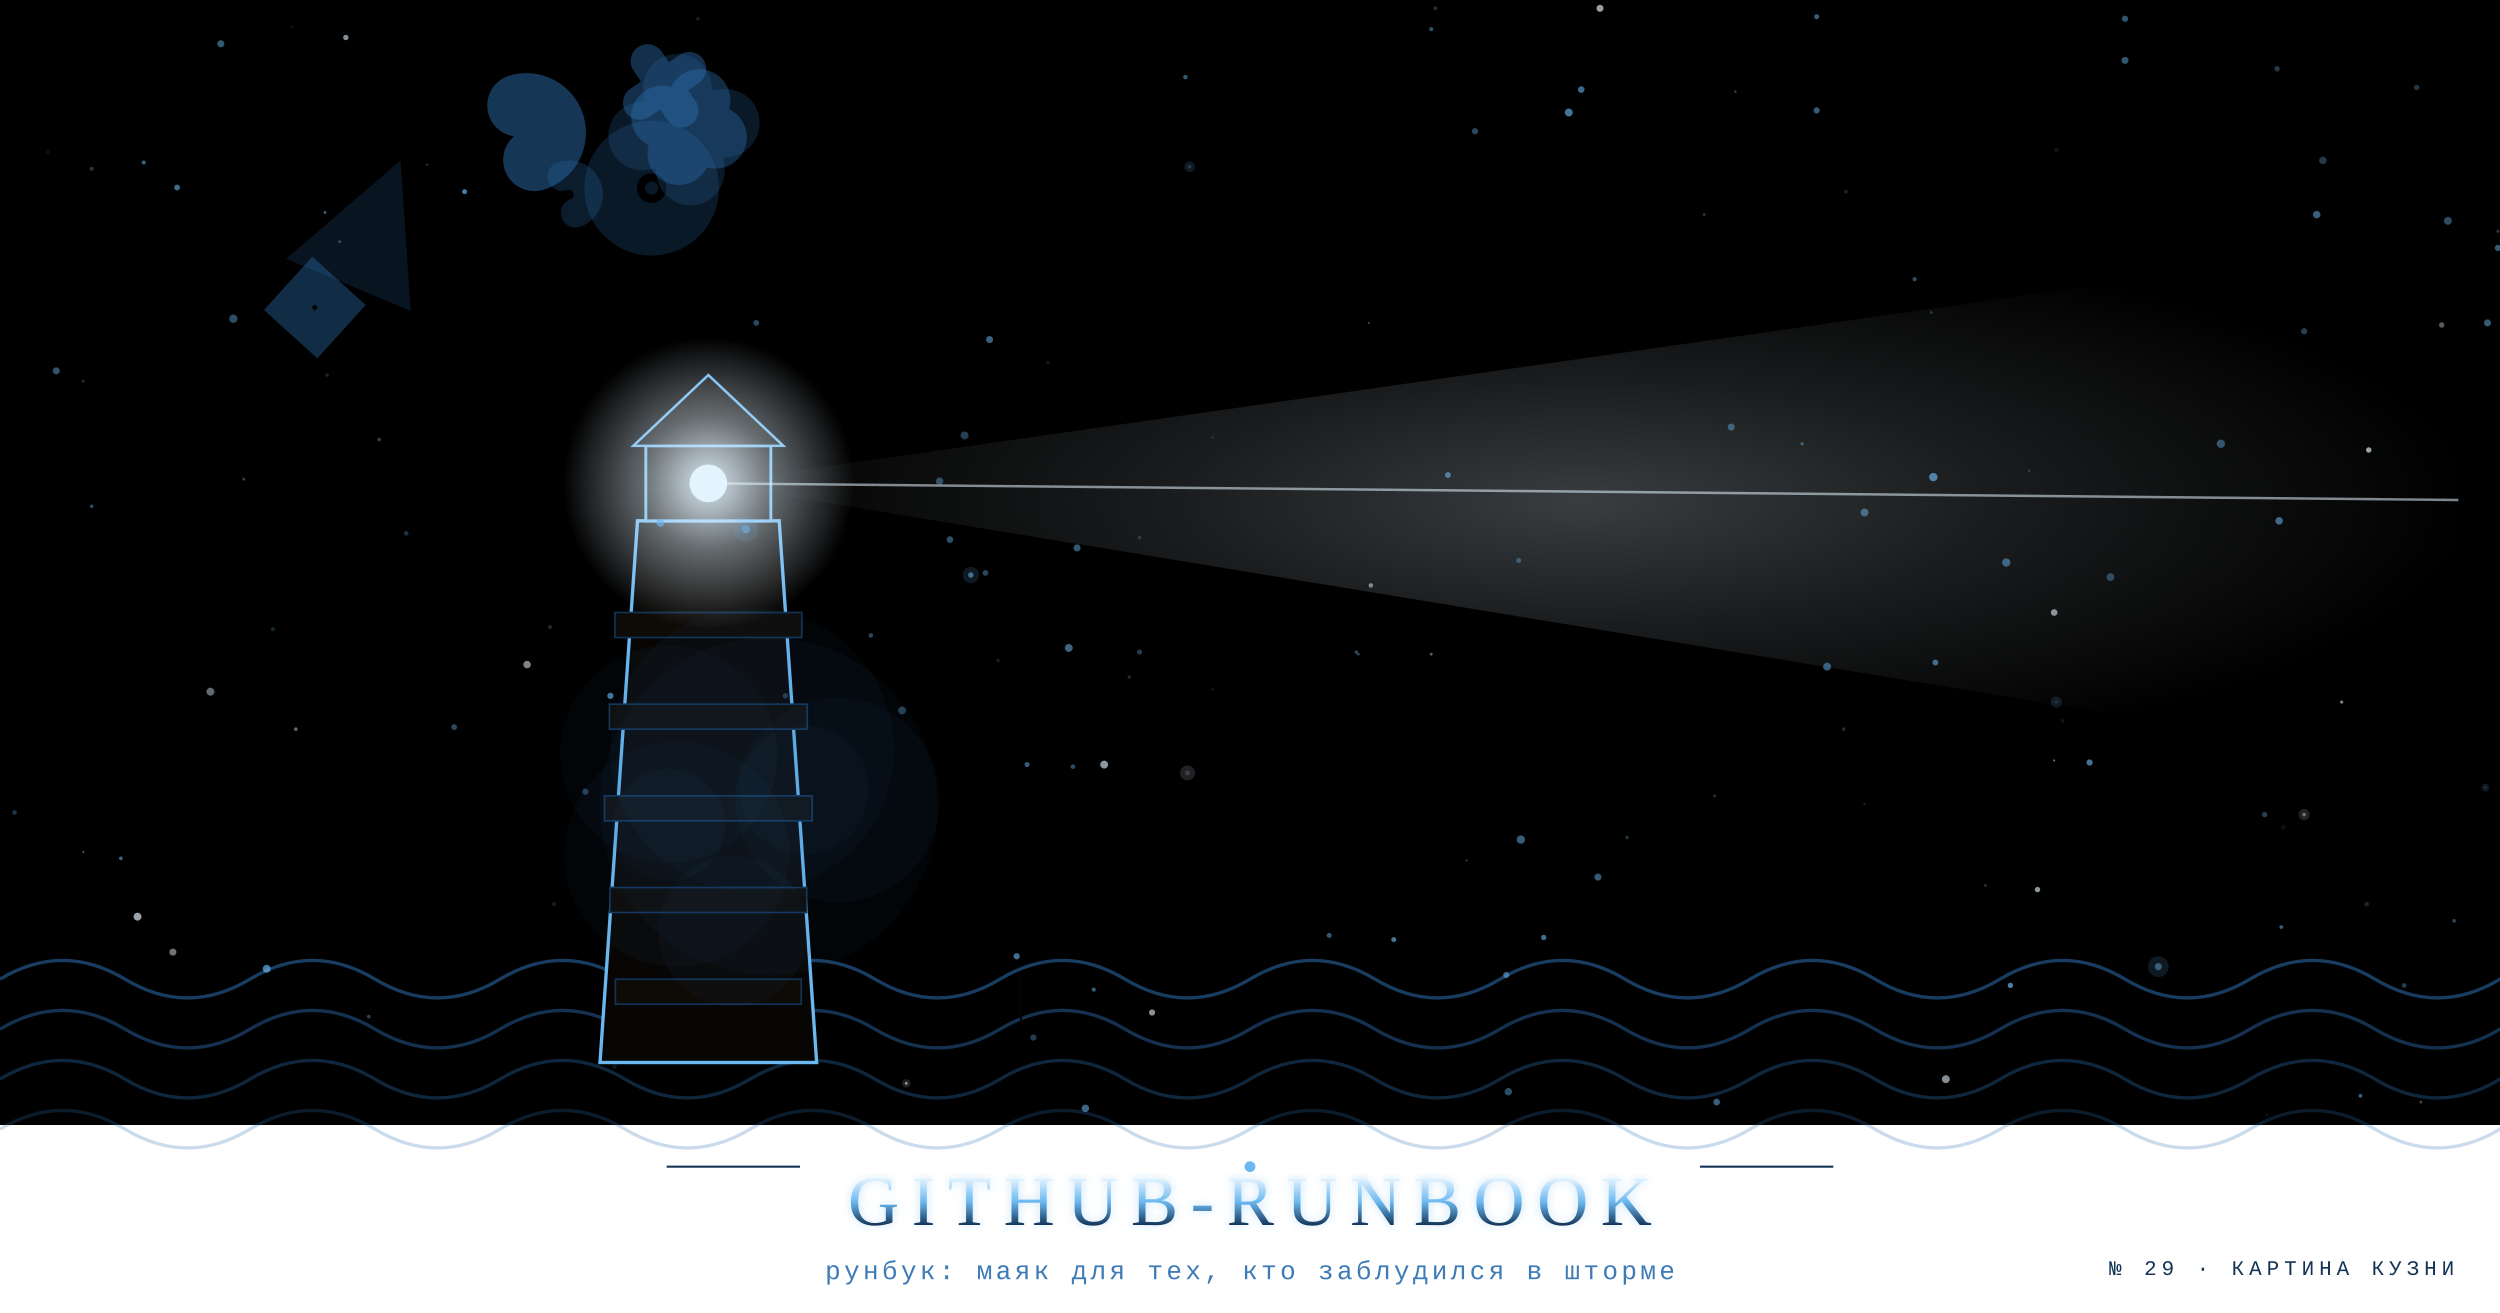
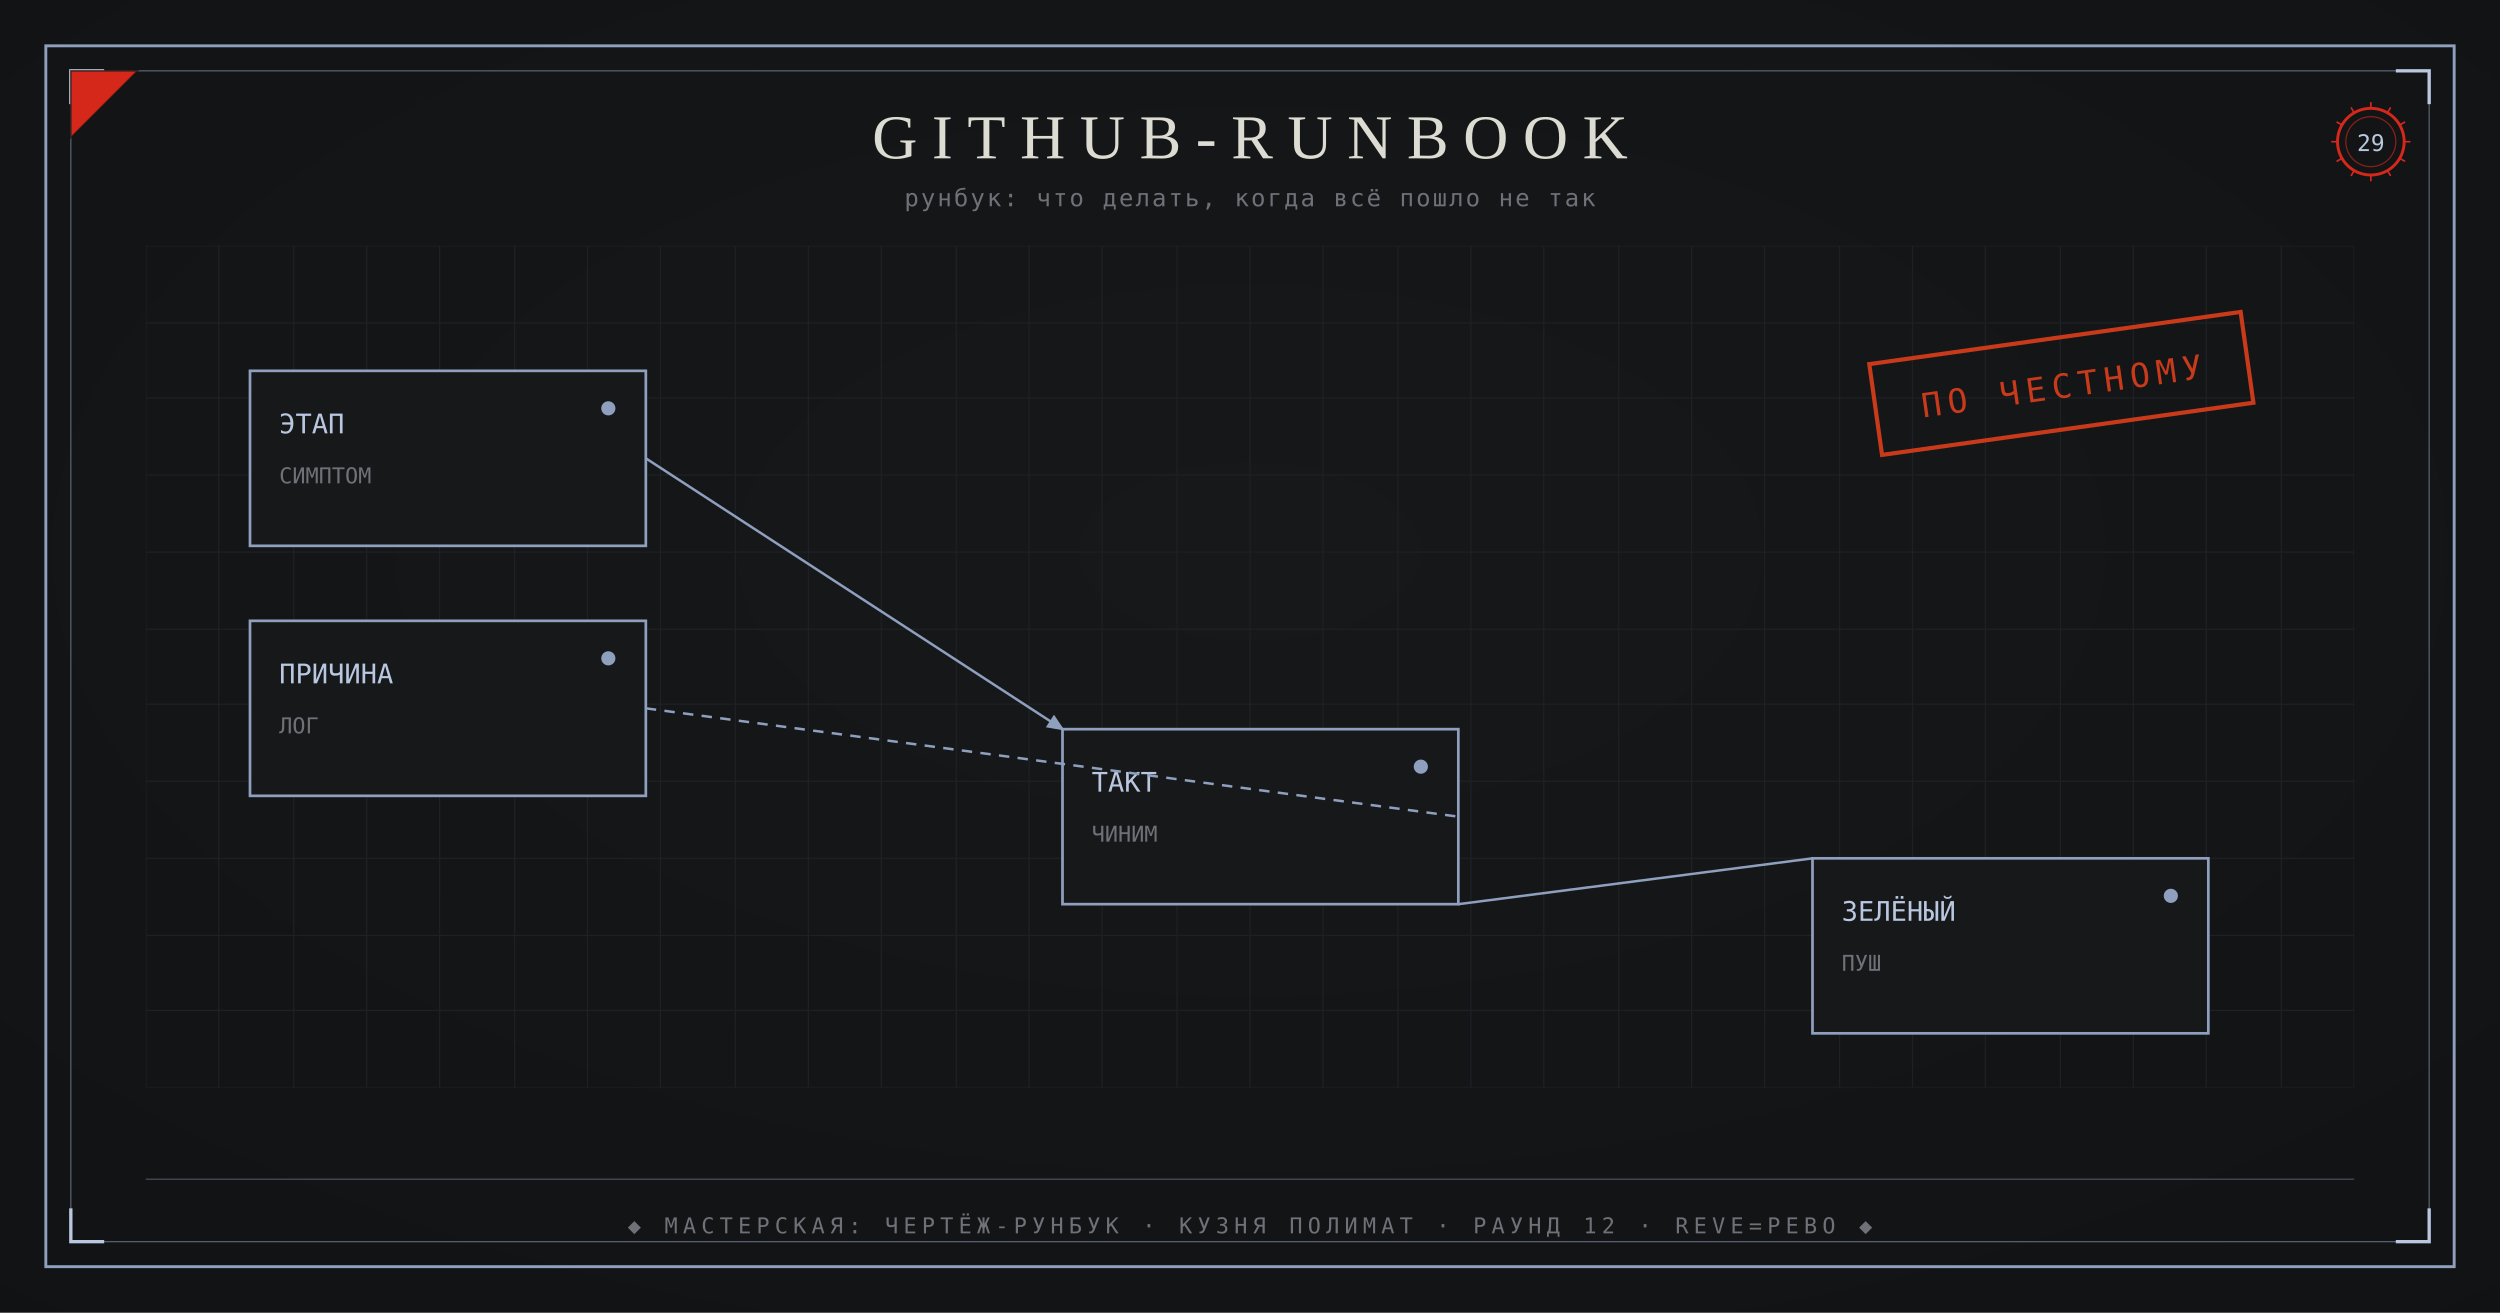
- <svg xmlns="http://www.w3.org/2000/svg" viewBox="0 0 1200 630" width="1200" height="630" role="img">
-   <defs>
-     <linearGradient id="bg" x1="0" y1="0" x2="0" y2="1">
-       <stop offset="0" stop-color="#030202" />
-       <stop offset=".55" stop-color="#0A0705" />
-       <stop offset="1" stop-color="#060403" />
-     </linearGradient>
-     <radialGradient id="vig" cx=".5" cy=".46" r=".75">
-       <stop offset=".55" stop-color="#000" stop-opacity="0" />
-       <stop offset="1" stop-color="#000" stop-opacity=".82" />
-     </radialGradient>
-   </defs>
-   <rect width="1200" height="540" fill="url(#bg)" />
-   <defs>
-     <filter id="neb" x="-20%" y="-20%" width="140%" height="140%">
-       <feTurbulence type="fractalNoise" baseFrequency="0.003 0.012" numOctaves="4" seed="131" result="n" />
-       <feColorMatrix in="n" type="matrix" values="0 0 0 0 0.420  0 0 0 0 0.722  0 0 0 0 0.941  0 0 0 0.62 -0.36" />
-       <feGaussianBlur stdDeviation="2" />
-     </filter>
-     <filter id="neb2" x="-20%" y="-20%" width="140%" height="140%">
-       <feTurbulence type="fractalNoise" baseFrequency="0.009 0.006" numOctaves="3" seed="138" result="n" />
-       <feColorMatrix in="n" type="matrix" values="0 0 0 0 0.788  0 0 0 0 0.659  0 0 0 0 0.361  0 0 0 0.41 -0.44" />
-       <feGaussianBlur stdDeviation="1.6" />
-     </filter>
-     <radialGradient id="beam">
-       <stop offset="0" stop-color="#E4F4FF" stop-opacity="0.5" />
-       <stop offset=".45" stop-color="#E4F4FF" stop-opacity="0.23" />
-       <stop offset="1" stop-color="#E4F4FF" stop-opacity="0" />
-     </radialGradient>
-     <radialGradient id="top">
-       <stop offset="0" stop-color="#E4F4FF" stop-opacity="0.95" />
-       <stop offset=".45" stop-color="#E4F4FF" stop-opacity="0.43" />
-       <stop offset="1" stop-color="#E4F4FF" stop-opacity="0" />
-     </radialGradient>
-     <radialGradient id="gl">
-       <stop offset="0" stop-color="#6BB8F0" stop-opacity="0.6" />
-       <stop offset=".45" stop-color="#6BB8F0" stop-opacity="0.27" />
-       <stop offset="1" stop-color="#6BB8F0" stop-opacity="0" />
-     </radialGradient>
-   </defs>
-   <rect width="1200" height="540" opacity="3.30" />
-   <path d="M0 470 Q 30 452 60 470 Q 90 488 120 470 Q 150 452 180 470 Q 210 488 240 470 Q 270 452 300 470 Q 330 488 360 470 Q 390 452 420 470 Q 450 488 480 470 Q 510 452 540 470 Q 570 488 600 470 Q 630 452 660 470 Q 690 488 720 470 Q 750 452 780 470 Q 810 488 840 470 Q 870 452 900 470 Q 930 488 960 470 Q 990 452 1020 470 Q 1050 488 1080 470 Q 1110 452 1140 470 Q 1170 488 1200 470 Q 1230 452 1260 470" stroke="#2C6FB0" stroke-width="1.6" fill="none" opacity="0.55" />
-   <path d="M0 494 Q 30 476 60 494 Q 90 512 120 494 Q 150 476 180 494 Q 210 512 240 494 Q 270 476 300 494 Q 330 512 360 494 Q 390 476 420 494 Q 450 512 480 494 Q 510 476 540 494 Q 570 512 600 494 Q 630 476 660 494 Q 690 512 720 494 Q 750 476 780 494 Q 810 512 840 494 Q 870 476 900 494 Q 930 512 960 494 Q 990 476 1020 494 Q 1050 512 1080 494 Q 1110 476 1140 494 Q 1170 512 1200 494 Q 1230 476 1260 494" stroke="#2C6FB0" stroke-width="1.6" fill="none" opacity="0.45" />
-   <path d="M0 518 Q 30 500 60 518 Q 90 536 120 518 Q 150 500 180 518 Q 210 536 240 518 Q 270 500 300 518 Q 330 536 360 518 Q 390 500 420 518 Q 450 536 480 518 Q 510 500 540 518 Q 570 536 600 518 Q 630 500 660 518 Q 690 536 720 518 Q 750 500 780 518 Q 810 536 840 518 Q 870 500 900 518 Q 930 536 960 518 Q 990 500 1020 518 Q 1050 536 1080 518 Q 1110 500 1140 518 Q 1170 536 1200 518 Q 1230 500 1260 518" stroke="#2C6FB0" stroke-width="1.6" fill="none" opacity="0.35" />
-   <path d="M0 542 Q 30 524 60 542 Q 90 560 120 542 Q 150 524 180 542 Q 210 560 240 542 Q 270 524 300 542 Q 330 560 360 542 Q 390 524 420 542 Q 450 560 480 542 Q 510 524 540 542 Q 570 560 600 542 Q 630 524 660 542 Q 690 560 720 542 Q 750 524 780 542 Q 810 560 840 542 Q 870 524 900 542 Q 930 560 960 542 Q 990 524 1020 542 Q 1050 560 1080 542 Q 1110 524 1140 542 Q 1170 560 1200 542 Q 1230 524 1260 542" stroke="#2C6FB0" stroke-width="1.6" fill="none" opacity="0.25" />
-   <path d="M288 510 L306 250 L374 250 L392 510 Z" fill="#080604" stroke="#6BB8F0" stroke-width="1.6" />
-   <rect x="295.4" y="470" width="89.2" height="12" fill="#0E0B07" stroke="#123356" stroke-width=".8" />
-   <rect x="292.76" y="426" width="94.48" height="12" fill="#0E0B07" stroke="#123356" stroke-width=".8" />
-   <rect x="290.12" y="382" width="99.76" height="12" fill="#0E0B07" stroke="#123356" stroke-width=".8" />
-   <rect x="292.52" y="338" width="94.96" height="12" fill="#0E0B07" stroke="#123356" stroke-width=".8" />
-   <rect x="295.16" y="294" width="89.68" height="12" fill="#0E0B07" stroke="#123356" stroke-width=".8" />
-   <rect x="310" y="214" width="60" height="36" fill="#0B0906" stroke="#6BB8F0" stroke-width="1.4" />
-   <path d="M304 214 L340 180 L376 214 Z" fill="#0B0906" stroke="#6BB8F0" stroke-width="1.2" />
-   <circle cx="340" cy="232" r="9" fill="#E4F4FF" />
-   <circle cx="340.0" cy="232.0" r="70.0" fill="url(#top)" />
-   <path d="M340 232 L1180 112 L1180 370 Z" fill="url(#beam)" opacity=".5" />
-   <line x1="340" y1="232" x2="1180" y2="240" stroke="#E4F4FF" stroke-width="1.2" opacity=".55" />
-   <circle cx="517" cy="263" r="1.7" fill="#6BB8F0" opacity="0.48" />
-   <circle cx="963" cy="270" r="2.0" fill="#6BB8F0" opacity="0.48" />
-   <circle cx="418" cy="305" r="1.1" fill="#6BB8F0" opacity="0.39" />
-   <circle cx="929" cy="318" r="1.4" fill="#6BB8F0" opacity="0.57" />
-   <circle cx="987" cy="72" r="1.1" fill="#6BB8F0" opacity="0.11" />
-   <circle cx="1115" cy="77" r="1.8" fill="#6BB8F0" opacity="0.31" />
-   <circle cx="571" cy="80" r="2.6" fill="#6BB8F0" opacity=".14" />
-   <circle cx="571" cy="80" r="0.9" fill="#6BB8F0" opacity="0.23" />
-   <circle cx="66" cy="440" r="1.9" fill="#E4F4FF" opacity="0.67" />
-   <circle cx="1199" cy="111" r="0.8" fill="#E4F4FF" opacity="0.21" />
-   <circle cx="919" cy="134" r="1.0" fill="#6BB8F0" opacity="0.45" />
-   <circle cx="1162" cy="529" r="0.7" fill="#E4F4FF" opacity="0.28" />
-   <circle cx="112" cy="153" r="2.0" fill="#6BB8F0" opacity="0.42" />
-   <circle cx="1133" cy="526" r="0.9" fill="#6BB8F0" opacity="0.54" />
-   <circle cx="759" cy="43" r="1.6" fill="#6BB8F0" opacity="0.57" />
-   <circle cx="1160" cy="42" r="1.3" fill="#6BB8F0" opacity="0.30" />
-   <circle cx="978" cy="427" r="1.3" fill="#E4F4FF" opacity="0.62" />
-   <circle cx="7" cy="390" r="1.1" fill="#6BB8F0" opacity="0.30" />
-   <circle cx="205" cy="79" r="0.6" fill="#6BB8F0" opacity="0.28" />
-   <circle cx="885" cy="350" r="0.9" fill="#6BB8F0" opacity="0.23" />
-   <circle cx="753" cy="54" r="1.9" fill="#6BB8F0" opacity="0.64" />
-   <circle cx="895" cy="386" r="0.6" fill="#E4F4FF" opacity="0.13" />
-   <circle cx="704" cy="413" r="0.5" fill="#6BB8F0" opacity="0.42" />
-   <circle cx="1096" cy="397" r="1.1" fill="#6BB8F0" opacity="0.10" />
-   <circle cx="433" cy="341" r="1.9" fill="#6BB8F0" opacity="0.34" />
-   <circle cx="264" cy="301" r="1.0" fill="#E4F4FF" opacity="0.15" />
-   <circle cx="1154" cy="473" r="1.1" fill="#6BB8F0" opacity="0.35" />
-   <circle cx="638" cy="449" r="1.2" fill="#6BB8F0" opacity="0.48" />
-   <circle cx="669" cy="451" r="1.2" fill="#6BB8F0" opacity="0.65" />
-   <circle cx="695" cy="228" r="1.4" fill="#6BB8F0" opacity="0.58" />
-   <circle cx="358" cy="254" r="6.0" fill="#6BB8F0" opacity=".14" />
-   <circle cx="358" cy="254" r="2.0" fill="#6BB8F0" opacity="0.52" />
-   <circle cx="101" cy="332" r="1.9" fill="#E4F4FF" opacity="0.44" />
-   <circle cx="652" cy="314" r="0.7" fill="#6BB8F0" opacity="0.37" />
-   <circle cx="1020" cy="29" r="1.7" fill="#6BB8F0" opacity="0.47" />
-   <circle cx="1106" cy="159" r="1.5" fill="#6BB8F0" opacity="0.35" />
-   <circle cx="651" cy="313" r="0.8" fill="#6BB8F0" opacity="0.43" />
-   <circle cx="23" cy="73" r="0.8" fill="#6BB8F0" opacity="0.11" />
-   <circle cx="730" cy="403" r="2.0" fill="#6BB8F0" opacity="0.50" />
-   <circle cx="1094" cy="250" r="1.8" fill="#6BB8F0" opacity="0.55" />
-   <circle cx="990" cy="346" r="0.8" fill="#6BB8F0" opacity="0.14" />
-   <circle cx="44" cy="243" r="0.8" fill="#6BB8F0" opacity="0.48" />
-   <circle cx="131" cy="302" r="1.0" fill="#6BB8F0" opacity="0.20" />
-   <circle cx="582" cy="331" r="0.6" fill="#6BB8F0" opacity="0.16" />
-   <circle cx="166" cy="18" r="1.3" fill="#E4F4FF" opacity="0.58" />
-   <circle cx="473" cy="275" r="1.4" fill="#6BB8F0" opacity="0.38" />
-   <circle cx="295" cy="512" r="1.1" fill="#6BB8F0" opacity="0.13" />
-   <circle cx="140" cy="13" r="0.7" fill="#6BB8F0" opacity="0.12" />
-   <circle cx="1124" cy="337" r="0.8" fill="#E4F4FF" opacity="0.52" />
-   <circle cx="530" cy="367" r="1.9" fill="#E4F4FF" opacity="0.62" />
-   <circle cx="768" cy="4" r="1.7" fill="#E4F4FF" opacity="0.65" />
-   <circle cx="1175" cy="106" r="1.9" fill="#6BB8F0" opacity="0.42" />
-   <circle cx="1088" cy="535" r="0.6" fill="#6BB8F0" opacity="0.13" />
-   <circle cx="1066" cy="213" r="2.0" fill="#6BB8F0" opacity="0.42" />
-   <circle cx="1112" cy="103" r="1.8" fill="#6BB8F0" opacity="0.52" />
-   <circle cx="986" cy="294" r="1.6" fill="#E4F4FF" opacity="0.58" />
-   <circle cx="547" cy="258" r="0.9" fill="#6BB8F0" opacity="0.23" />
-   <circle cx="927" cy="150" r="0.7" fill="#6BB8F0" opacity="0.29" />
-   <circle cx="1172" cy="156" r="1.3" fill="#E4F4FF" opacity="0.38" />
-   <circle cx="281" cy="380" r="1.5" fill="#6BB8F0" opacity="0.34" />
-   <circle cx="218" cy="349" r="1.4" fill="#6BB8F0" opacity="0.40" />
-   <circle cx="986" cy="365" r="0.5" fill="#E4F4FF" opacity="0.46" />
-   <circle cx="1106" cy="391" r="2.7" fill="#E4F4FF" opacity=".14" />
-   <circle cx="1106" cy="391" r="0.9" fill="#E4F4FF" opacity="0.38" />
-   <circle cx="781" cy="402" r="0.9" fill="#6BB8F0" opacity="0.26" />
-   <circle cx="1003" cy="366" r="1.5" fill="#6BB8F0" opacity="0.62" />
-   <circle cx="195" cy="256" r="1.1" fill="#6BB8F0" opacity="0.28" />
-   <circle cx="83" cy="457" r="1.7" fill="#E4F4FF" opacity="0.48" />
-   <circle cx="928" cy="229" r="2.0" fill="#6BB8F0" opacity="0.66" />
-   <circle cx="657" cy="155" r="0.5" fill="#E4F4FF" opacity="0.29" />
-   <circle cx="142" cy="350" r="0.9" fill="#E4F4FF" opacity="0.42" />
-   <circle cx="687" cy="14" r="1.0" fill="#6BB8F0" opacity="0.45" />
-   <circle cx="513" cy="311" r="1.9" fill="#6BB8F0" opacity="0.54" />
-   <circle cx="496" cy="498" r="1.5" fill="#6BB8F0" opacity="0.33" />
-   <circle cx="723" cy="468" r="1.5" fill="#6BB8F0" opacity="0.53" />
-   <circle cx="451" cy="231" r="1.8" fill="#6BB8F0" opacity="0.39" />
-   <circle cx="953" cy="425" r="0.6" fill="#6BB8F0" opacity="0.36" />
-   <circle cx="1087" cy="391" r="1.3" fill="#6BB8F0" opacity="0.35" />
-   <circle cx="687" cy="314" r="0.7" fill="#E4F4FF" opacity="0.41" />
-   <circle cx="553" cy="486" r="1.5" fill="#E4F4FF" opacity="0.59" />
-   <circle cx="1036" cy="464" r="5.0" fill="#6BB8F0" opacity=".14" />
-   <circle cx="1036" cy="464" r="1.7" fill="#6BB8F0" opacity="0.44" />
-   <circle cx="377" cy="334" r="1.3" fill="#6BB8F0" opacity="0.30" />
-   <circle cx="689" cy="4" r="0.9" fill="#6BB8F0" opacity="0.28" />
-   <circle cx="40" cy="183" r="0.7" fill="#6BB8F0" opacity="0.25" />
-   <circle cx="85" cy="90" r="1.4" fill="#6BB8F0" opacity="0.58" />
-   <circle cx="435" cy="520" r="2.0" fill="#E4F4FF" opacity=".14" />
-   <circle cx="435" cy="520" r="0.7" fill="#E4F4FF" opacity="0.54" />
-   <circle cx="266" cy="434" r="1.0" fill="#6BB8F0" opacity="0.17" />
-   <circle cx="456" cy="259" r="1.6" fill="#6BB8F0" opacity="0.43" />
-   <circle cx="69" cy="78" r="1.0" fill="#6BB8F0" opacity="0.51" />
-   <circle cx="177" cy="488" r="0.9" fill="#6BB8F0" opacity="0.37" />
-   <circle cx="475" cy="163" r="1.7" fill="#6BB8F0" opacity="0.53" />
-   <circle cx="253" cy="319" r="1.8" fill="#E4F4FF" opacity="0.54" />
-   <circle cx="182" cy="211" r="0.9" fill="#E4F4FF" opacity="0.25" />
-   <circle cx="934" cy="518" r="1.9" fill="#E4F4FF" opacity="0.58" />
-   <circle cx="895" cy="246" r="1.9" fill="#6BB8F0" opacity="0.50" />
-   <circle cx="479" cy="317" r="0.9" fill="#6BB8F0" opacity="0.16" />
-   <circle cx="865" cy="213" r="0.8" fill="#6BB8F0" opacity="0.42" />
-   <circle cx="363" cy="155" r="1.4" fill="#6BB8F0" opacity="0.39" />
-   <circle cx="157" cy="180" r="0.8" fill="#6BB8F0" opacity="0.22" />
-   <circle cx="293" cy="334" r="1.5" fill="#6BB8F0" opacity="0.63" />
-   <circle cx="724" cy="524" r="1.8" fill="#6BB8F0" opacity="0.42" />
-   <circle cx="818" cy="103" r="0.7" fill="#6BB8F0" opacity="0.31" />
-   <circle cx="488" cy="459" r="1.5" fill="#6BB8F0" opacity="0.60" />
-   <circle cx="872" cy="53" r="1.5" fill="#6BB8F0" opacity="0.49" />
-   <circle cx="886" cy="92" r="0.9" fill="#E4F4FF" opacity="0.14" />
-   <circle cx="27" cy="178" r="1.7" fill="#6BB8F0" opacity="0.45" />
-   <circle cx="547" cy="313" r="1.2" fill="#6BB8F0" opacity="0.34" />
-   <circle cx="974" cy="226" r="0.6" fill="#6BB8F0" opacity="0.26" />
-   <circle cx="466" cy="276" r="3.9" fill="#6BB8F0" opacity=".14" />
-   <circle cx="466" cy="276" r="1.3" fill="#6BB8F0" opacity="0.55" />
-   <circle cx="872" cy="8" r="1.2" fill="#6BB8F0" opacity="0.52" />
-   <circle cx="163" cy="116" r="0.6" fill="#6BB8F0" opacity="0.51" />
-   <circle cx="542" cy="325" r="0.8" fill="#6BB8F0" opacity="0.26" />
-   <circle cx="658" cy="281" r="1.1" fill="#E4F4FF" opacity="0.49" />
-   <circle cx="729" cy="269" r="1.2" fill="#6BB8F0" opacity="0.37" />
-   <circle cx="1194" cy="155" r="1.7" fill="#6BB8F0" opacity="0.49" />
-   <circle cx="824" cy="529" r="1.6" fill="#6BB8F0" opacity="0.52" />
-   <circle cx="1013" cy="277" r="1.9" fill="#6BB8F0" opacity="0.35" />
-   <circle cx="741" cy="450" r="1.3" fill="#6BB8F0" opacity="0.59" />
-   <circle cx="493" cy="367" r="1.2" fill="#6BB8F0" opacity="0.53" />
-   <circle cx="1137" cy="216" r="1.3" fill="#E4F4FF" opacity="0.67" />
-   <circle cx="582" cy="210" r="0.5" fill="#6BB8F0" opacity="0.24" />
-   <circle cx="1199" cy="119" r="1.5" fill="#6BB8F0" opacity="0.50" />
-   <circle cx="823" cy="382" r="0.7" fill="#6BB8F0" opacity="0.29" />
-   <circle cx="223" cy="92" r="1.2" fill="#6BB8F0" opacity="0.67" />
-   <circle cx="503" cy="174" r="0.9" fill="#6BB8F0" opacity="0.14" />
-   <circle cx="987" cy="337" r="2.7" fill="#6BB8F0" opacity=".14" />
-   <circle cx="987" cy="337" r="0.9" fill="#6BB8F0" opacity="0.11" />
-   <circle cx="965" cy="473" r="1.3" fill="#6BB8F0" opacity="0.68" />
-   <circle cx="156" cy="102" r="0.7" fill="#6BB8F0" opacity="0.52" />
-   <circle cx="58" cy="412" r="0.9" fill="#6BB8F0" opacity="0.55" />
-   <circle cx="128" cy="465" r="1.9" fill="#6BB8F0" opacity="0.67" />
-   <circle cx="708" cy="63" r="1.5" fill="#6BB8F0" opacity="0.39" />
-   <circle cx="521" cy="532" r="1.8" fill="#6BB8F0" opacity="0.55" />
-   <circle cx="335" cy="9" r="0.8" fill="#6BB8F0" opacity="0.20" />
-   <circle cx="463" cy="209" r="1.9" fill="#6BB8F0" opacity="0.35" />
-   <circle cx="1193" cy="378" r="1.9" fill="#6BB8F0" opacity=".14" />
-   <circle cx="1193" cy="378" r="0.6" fill="#6BB8F0" opacity="0.17" />
-   <circle cx="44" cy="81" r="1.0" fill="#E4F4FF" opacity="0.21" />
-   <circle cx="317" cy="251" r="1.9" fill="#6BB8F0" opacity="0.65" />
-   <circle cx="1020" cy="9" r="1.5" fill="#6BB8F0" opacity="0.46" />
-   <circle cx="525" cy="475" r="1.0" fill="#6BB8F0" opacity="0.51" />
-   <circle cx="1136" cy="434" r="1.1" fill="#6BB8F0" opacity="0.22" />
-   <circle cx="569" cy="37" r="1.1" fill="#6BB8F0" opacity="0.47" />
-   <circle cx="1178" cy="442" r="0.9" fill="#6BB8F0" opacity="0.37" />
-   <circle cx="570" cy="371" r="3.6" fill="#E4F4FF" opacity=".14" />
-   <circle cx="570" cy="371" r="1.2" fill="#E4F4FF" opacity="0.16" />
-   <circle cx="1095" cy="445" r="0.9" fill="#6BB8F0" opacity="0.51" />
-   <circle cx="117" cy="230" r="0.7" fill="#E4F4FF" opacity="0.26" />
-   <circle cx="877" cy="320" r="1.9" fill="#6BB8F0" opacity="0.50" />
-   <circle cx="40" cy="409" r="0.5" fill="#6BB8F0" opacity="0.53" />
-   <circle cx="767" cy="421" r="1.7" fill="#6BB8F0" opacity="0.49" />
-   <circle cx="1093" cy="33" r="1.3" fill="#6BB8F0" opacity="0.32" />
-   <circle cx="515" cy="368" r="1.1" fill="#6BB8F0" opacity="0.43" />
-   <circle cx="106" cy="21" r="1.7" fill="#6BB8F0" opacity="0.49" />
-   <circle cx="831" cy="205" r="1.7" fill="#6BB8F0" opacity="0.44" />
-   <circle cx="833" cy="44" r="0.6" fill="#6BB8F0" opacity="0.38" />
-   <circle cx="321" cy="362" r="52" fill="#2C6FB0" opacity="0.050" />
-   <circle cx="386" cy="379" r="31" fill="#2C6FB0" opacity="0.050" />
-   <circle cx="325" cy="410" r="54" fill="#2C6FB0" opacity="0.050" />
-   <circle cx="361" cy="360" r="68" fill="#2C6FB0" opacity="0.050" />
-   <circle cx="369" cy="387" r="81" fill="#2C6FB0" opacity="0.050" />
-   <circle cx="402" cy="384" r="49" fill="#2C6FB0" opacity="0.050" />
-   <circle cx="352" cy="447" r="36" fill="#2C6FB0" opacity="0.050" />
-   <circle cx="321" cy="396" r="27" fill="#2C6FB0" opacity="0.050" />
-   <g transform="translate(490 510) scale(1.40) rotate(0)">
-     <path d="M0 0 C -0.16 -3 -0.2 -8 -0.13 -12.5 C -0.1 -14 -0.34 -14.6 -0.5 -15.6 C -0.95 -18.5 -1 -22 -0.55 -24.5 C -0.28 -26 -0.28 -27 -0.4 -28.4 C -0.5 -30.2 0.5 -30.2 0.4 -28.4 C 0.28 -27 0.28 -26 0.55 -24.5 C 1 -22 0.95 -18.5 0.5 -15.6 C 0.34 -14.6 0.1 -14 0.13 -12.5 C 0.2 -8 0.16 -3 0 0 Z" fill="#020202" opacity="0.94" />
+ <svg xmlns="http://www.w3.org/2000/svg" viewBox="0 0 1200 630" width="1200" height="630">
+   <rect width="1200" height="630" fill="#101112" />
+   <radialGradient id="vig29" cx="0.5" cy="0.42" r="0.95">
+     <stop offset="0" stop-color="#17181A" />
+     <stop offset="1" stop-color="#101112" />
+   </radialGradient>
+   <rect width="1200" height="630" fill="url(#vig29)" opacity="0.9" />
+   <rect x="22" y="22" width="1156" height="586" fill="none" stroke="#8FA0BF" stroke-width="1.4" />
+   <rect x="34" y="34" width="1132" height="562" fill="none" stroke="#8FA0BF" stroke-width="0.6" opacity="0.55" />
+   <path d="M 34 50 L 34 34 L 50 34" fill="none" stroke="#B9C8E0" stroke-width="1.6" />
+   <path d="M 1166 50 L 1166 34 L 1150 34" fill="none" stroke="#B9C8E0" stroke-width="1.6" />
+   <path d="M 34 580 L 34 596 L 50 596" fill="none" stroke="#B9C8E0" stroke-width="1.6" />
+   <path d="M 1166 580 L 1166 596 L 1150 596" fill="none" stroke="#B9C8E0" stroke-width="1.6" />
+   <path d="M 34 66 L 34 34 L 66 34 Z" fill="#D5281B" />
+   <path d="M 34 66 L 34 34 L 66 34 Z" fill="none" stroke="#101112" stroke-width="0.8" opacity="0.65" />
+   <text x="600.0" y="76" text-anchor="middle" font-family="Georgia, 'Times New Roman', serif" font-size="30" fill="#DCDCD2" letter-spacing="7">GITHUB-RUNBOOK</text>
+   <text x="600.0" y="99" text-anchor="middle" font-family="'Cascadia Mono', ui-monospace, Consolas, monospace" font-size="11.5" fill="#6E7278" letter-spacing="1">рунбук: что делать, когда всё пошло не так</text>
+   <g transform="translate(1138,68)">
+     <circle r="16" fill="none" stroke="#D5281B" stroke-width="1.4" />
+     <circle r="12" fill="none" stroke="#D5281B" stroke-width="0.6" opacity="0.6" />
+     <text y="4.5" text-anchor="middle" font-family="'Cascadia Mono', ui-monospace, Consolas, monospace" font-size="11" fill="#B9C8E0">29</text>
+     <g stroke="#D5281B" stroke-width="0.8">
+       <line x1="0" y1="-19" x2="0" y2="-16" transform="rotate(0)" />
+       <line x1="0" y1="-19" x2="0" y2="-16" transform="rotate(30)" />
+       <line x1="0" y1="-19" x2="0" y2="-16" transform="rotate(60)" />
+       <line x1="0" y1="-19" x2="0" y2="-16" transform="rotate(90)" />
+       <line x1="0" y1="-19" x2="0" y2="-16" transform="rotate(120)" />
+       <line x1="0" y1="-19" x2="0" y2="-16" transform="rotate(150)" />
+       <line x1="0" y1="-19" x2="0" y2="-16" transform="rotate(180)" />
+       <line x1="0" y1="-19" x2="0" y2="-16" transform="rotate(210)" />
+       <line x1="0" y1="-19" x2="0" y2="-16" transform="rotate(240)" />
+       <line x1="0" y1="-19" x2="0" y2="-16" transform="rotate(270)" />
+       <line x1="0" y1="-19" x2="0" y2="-16" transform="rotate(300)" />
+       <line x1="0" y1="-19" x2="0" y2="-16" transform="rotate(330)" />
+     </g>
  </g>
-   <g transform="translate(260.5 61.4) rotate(73.73788) scale(13.62)">
-     <path d="M-1 0.6 A1 1 0 0 1 1 0.6" stroke="#2C6FB0" stroke-width="2.2" fill="none" opacity="0.483" stroke-linecap="round" />
+   <line x1="70" y1="566" x2="1130" y2="566" stroke="#8FA0BF" stroke-width="0.5" opacity="0.5" />
+   <text x="600.0" y="592" text-anchor="middle" font-family="'Cascadia Mono', ui-monospace, Consolas, monospace" font-size="10.5" fill="#6E7278" letter-spacing="2.5">◆ МАСТЕРСКАЯ: ЧЕРТЁЖ-РУНБУК · КУЗНЯ ПОЛИМАТ · РАУНД 12 · REVE=РЕВО ◆</text>
+   <clipPath id="clip29">
+     <rect x="70" y="118" width="1060" height="404" />
+   </clipPath>
+   <g clip-path="url(#clip29)">
+     <line x1="70" y1="118" x2="70" y2="522" stroke="#1E2024" stroke-width="0.6" />
+     <line x1="105" y1="118" x2="105" y2="522" stroke="#1E2024" stroke-width="0.6" />
+     <line x1="141" y1="118" x2="141" y2="522" stroke="#1E2024" stroke-width="0.6" />
+     <line x1="176" y1="118" x2="176" y2="522" stroke="#1E2024" stroke-width="0.6" />
+     <line x1="211" y1="118" x2="211" y2="522" stroke="#1E2024" stroke-width="0.6" />
+     <line x1="247" y1="118" x2="247" y2="522" stroke="#1E2024" stroke-width="0.6" />
+     <line x1="282" y1="118" x2="282" y2="522" stroke="#1E2024" stroke-width="0.6" />
+     <line x1="317" y1="118" x2="317" y2="522" stroke="#1E2024" stroke-width="0.6" />
+     <line x1="353" y1="118" x2="353" y2="522" stroke="#1E2024" stroke-width="0.6" />
+     <line x1="388" y1="118" x2="388" y2="522" stroke="#1E2024" stroke-width="0.6" />
+     <line x1="423" y1="118" x2="423" y2="522" stroke="#1E2024" stroke-width="0.6" />
+     <line x1="459" y1="118" x2="459" y2="522" stroke="#1E2024" stroke-width="0.6" />
+     <line x1="494" y1="118" x2="494" y2="522" stroke="#1E2024" stroke-width="0.6" />
+     <line x1="529" y1="118" x2="529" y2="522" stroke="#1E2024" stroke-width="0.6" />
+     <line x1="565" y1="118" x2="565" y2="522" stroke="#1E2024" stroke-width="0.6" />
+     <line x1="600" y1="118" x2="600" y2="522" stroke="#1E2024" stroke-width="0.6" />
+     <line x1="635" y1="118" x2="635" y2="522" stroke="#1E2024" stroke-width="0.6" />
+     <line x1="671" y1="118" x2="671" y2="522" stroke="#1E2024" stroke-width="0.6" />
+     <line x1="706" y1="118" x2="706" y2="522" stroke="#1E2024" stroke-width="0.6" />
+     <line x1="741" y1="118" x2="741" y2="522" stroke="#1E2024" stroke-width="0.6" />
+     <line x1="777" y1="118" x2="777" y2="522" stroke="#1E2024" stroke-width="0.6" />
+     <line x1="812" y1="118" x2="812" y2="522" stroke="#1E2024" stroke-width="0.6" />
+     <line x1="847" y1="118" x2="847" y2="522" stroke="#1E2024" stroke-width="0.6" />
+     <line x1="883" y1="118" x2="883" y2="522" stroke="#1E2024" stroke-width="0.6" />
+     <line x1="918" y1="118" x2="918" y2="522" stroke="#1E2024" stroke-width="0.6" />
+     <line x1="953" y1="118" x2="953" y2="522" stroke="#1E2024" stroke-width="0.6" />
+     <line x1="989" y1="118" x2="989" y2="522" stroke="#1E2024" stroke-width="0.6" />
+     <line x1="1024" y1="118" x2="1024" y2="522" stroke="#1E2024" stroke-width="0.6" />
+     <line x1="1059" y1="118" x2="1059" y2="522" stroke="#1E2024" stroke-width="0.6" />
+     <line x1="1095" y1="118" x2="1095" y2="522" stroke="#1E2024" stroke-width="0.6" />
+     <line x1="1130" y1="118" x2="1130" y2="522" stroke="#1E2024" stroke-width="0.6" />
+     <line x1="70" y1="118" x2="1130" y2="118" stroke="#1E2024" stroke-width="0.6" />
+     <line x1="70" y1="155" x2="1130" y2="155" stroke="#1E2024" stroke-width="0.6" />
+     <line x1="70" y1="191" x2="1130" y2="191" stroke="#1E2024" stroke-width="0.6" />
+     <line x1="70" y1="228" x2="1130" y2="228" stroke="#1E2024" stroke-width="0.6" />
+     <line x1="70" y1="265" x2="1130" y2="265" stroke="#1E2024" stroke-width="0.6" />
+     <line x1="70" y1="302" x2="1130" y2="302" stroke="#1E2024" stroke-width="0.6" />
+     <line x1="70" y1="338" x2="1130" y2="338" stroke="#1E2024" stroke-width="0.6" />
+     <line x1="70" y1="375" x2="1130" y2="375" stroke="#1E2024" stroke-width="0.6" />
+     <line x1="70" y1="412" x2="1130" y2="412" stroke="#1E2024" stroke-width="0.6" />
+     <line x1="70" y1="449" x2="1130" y2="449" stroke="#1E2024" stroke-width="0.6" />
+     <line x1="70" y1="485" x2="1130" y2="485" stroke="#1E2024" stroke-width="0.6" />
+     <line x1="70" y1="522" x2="1130" y2="522" stroke="#1E2024" stroke-width="0.6" />
+     <rect x="120" y="178" width="190" height="84" fill="#17181A" stroke="#8FA0BF" stroke-width="1.3" />
+     <text x="134" y="208" font-family="'Cascadia Mono', ui-monospace, Consolas, monospace" font-size="13" fill="#B9C8E0">ЭТАП</text>
+     <text x="134" y="232" font-family="'Cascadia Mono', ui-monospace, Consolas, monospace" font-size="10.5" fill="#6E7278">СИМПТОМ</text>
+     <circle cx="292" cy="196" r="3.4" fill="#8FA0BF" />
+     <rect x="120" y="298" width="190" height="84" fill="#17181A" stroke="#8FA0BF" stroke-width="1.3" />
+     <text x="134" y="328" font-family="'Cascadia Mono', ui-monospace, Consolas, monospace" font-size="13" fill="#B9C8E0">ПРИЧИНА</text>
+     <text x="134" y="352" font-family="'Cascadia Mono', ui-monospace, Consolas, monospace" font-size="10.5" fill="#6E7278">ЛОГ</text>
+     <circle cx="292" cy="316" r="3.4" fill="#8FA0BF" />
+     <rect x="510" y="350" width="190" height="84" fill="#17181A" stroke="#8FA0BF" stroke-width="1.3" />
+     <text x="524" y="380" font-family="'Cascadia Mono', ui-monospace, Consolas, monospace" font-size="13" fill="#B9C8E0">ТАКТ</text>
+     <text x="524" y="404" font-family="'Cascadia Mono', ui-monospace, Consolas, monospace" font-size="10.5" fill="#6E7278">ЧИНИМ</text>
+     <circle cx="682" cy="368" r="3.4" fill="#8FA0BF" />
+     <rect x="870" y="412" width="190" height="84" fill="#17181A" stroke="#8FA0BF" stroke-width="1.3" />
+     <text x="884" y="442" font-family="'Cascadia Mono', ui-monospace, Consolas, monospace" font-size="13" fill="#B9C8E0">ЗЕЛЁНЫЙ</text>
+     <text x="884" y="466" font-family="'Cascadia Mono', ui-monospace, Consolas, monospace" font-size="10.5" fill="#6E7278">ПУШ</text>
+     <circle cx="1042" cy="430" r="3.4" fill="#8FA0BF" />
+     <line x1="310" y1="220" x2="510.0" y2="350.0" stroke="#8FA0BF" stroke-width="1.2" marker-end="url(#arRb)" />
+     <line x1="310" y1="340" x2="700.0" y2="392.0" stroke="#8FA0BF" stroke-width="1.2" stroke-dasharray="5 4" />
+     <line x1="700.0" y1="434.0" x2="870" y2="412" stroke="#8FA0BF" stroke-width="1.2" />
+     <defs>
+       <marker id="arRb" markerWidth="8" markerHeight="8" refX="6" refY="3" orient="auto">
+         <path d="M0,0 L7,3 L0,6 Z" fill="#8FA0BF" />
+       </marker>
+     </defs>
+     <g transform="rotate(-8 990 188)">
+       <rect x="900" y="162" width="180" height="44" fill="none" stroke="#C93A1B" stroke-width="2" />
+       <text x="990" y="191" text-anchor="middle" font-family="'Cascadia Mono', ui-monospace, Consolas, monospace" font-size="16" fill="#C93A1B" letter-spacing="3">ПО ЧЕСТНОМУ</text>
+     </g>
  </g>
-   <g transform="translate(176.8 113.9) rotate(22.70898) scale(12.38)">
-     <path d="M-1 1 L0 -1 L1 1 Z" stroke="#2C6FB0" stroke-width="2.0" fill="none" opacity="0.177" stroke-linecap="round" />
-   </g>
-   <g transform="translate(319.0 41.2) rotate(10.49618) scale(10.17)">
-     <path d="M-1 -1 L1 1 M1 -1 L-1 1" stroke="#2C6FB0" stroke-width="1.6" fill="none" opacity="0.427" stroke-linecap="round" />
-   </g>
-   <g transform="translate(330.7 61.0) rotate(21.0537) scale(13.65)">
-     <path d="M-1 0 H1 M0 -1 V1" stroke="#2C6FB0" stroke-width="2.2" fill="none" opacity="0.387" stroke-linecap="round" />
-   </g>
-   <g transform="translate(328.3 62.2) rotate(36.13447) scale(14.26)">
-     <path d="M-1 -1 L1 1 M1 -1 L-1 1" stroke="#2C6FB0" stroke-width="2.3" fill="none" opacity="0.224" stroke-linecap="round" />
-   </g>
-   <g transform="translate(151.1 147.6) rotate(42.18503) scale(10.17)">
-     <path d="M-0.9 -0.9 H0.9 V0.9 H-0.9 Z" stroke="#2C6FB0" stroke-width="1.6" fill="none" opacity="0.394" stroke-linecap="round" />
-   </g>
-   <g transform="translate(278.3 91.5) rotate(69.87191) scale(9.35)">
-     <path d="M-1 0.6 A1 1 0 0 1 1 0.6" stroke="#2C6FB0" stroke-width="1.5" fill="none" opacity="0.252" stroke-linecap="round" />
-   </g>
-   <g transform="translate(312.8 90.3) rotate(18.56553) scale(15.78)">
-     <circle r="0.8" stroke="#2C6FB0" stroke-width="2.5" fill="none" opacity="0.23" stroke-linecap="round" />
-     <circle r="0.2" fill="#2C6FB0" opacity="0.23" />
-   </g>
-   <linearGradient id="gtxt" x1="0" y1="0" x2="0" y2="1">
-     <stop offset="0" stop-color="#E4F4FF" />
-     <stop offset=".5" stop-color="#6BB8F0" />
-     <stop offset="1" stop-color="#123356" />
-   </linearGradient>
-   <filter id="soft">
-     <feGaussianBlur stdDeviation="2.2" />
-   </filter>
-   <line x1="320" y1="560" x2="384" y2="560" stroke="#123356" stroke-width="1" />
-   <circle cx="600" cy="560" r="2.6" fill="#6BB8F0" />
-   <line x1="816" y1="560" x2="880" y2="560" stroke="#123356" stroke-width="1" />
-   <text x="600.0" y="588" text-anchor="middle" font-family="Georgia,'Times New Roman',serif" font-size="34" letter-spacing="6" fill="#6BB8F0" opacity=".38" filter="url(#soft)">GITHUB-RUNBOOK</text>
-   <text x="600.0" y="588" text-anchor="middle" font-family="Georgia,'Times New Roman',serif" font-size="34" letter-spacing="6" fill="url(#gtxt)">GITHUB-RUNBOOK</text>
-   <text x="600.0" y="614" text-anchor="middle" font-family="ui-monospace,'Cascadia Mono',Consolas,'Courier New',monospace" font-size="12.5" letter-spacing="1.6" fill="#2C6FB0" opacity=".92">рунбук: маяк для тех, кто заблудился в шторме</text>
-   <text x="1178" y="612" text-anchor="end" font-family="ui-monospace,'Cascadia Mono',Consolas,'Courier New',monospace" font-size="10" letter-spacing="2.4" fill="#123356">№ 29 · КАРТИНА КУЗНИ</text>
</svg>
